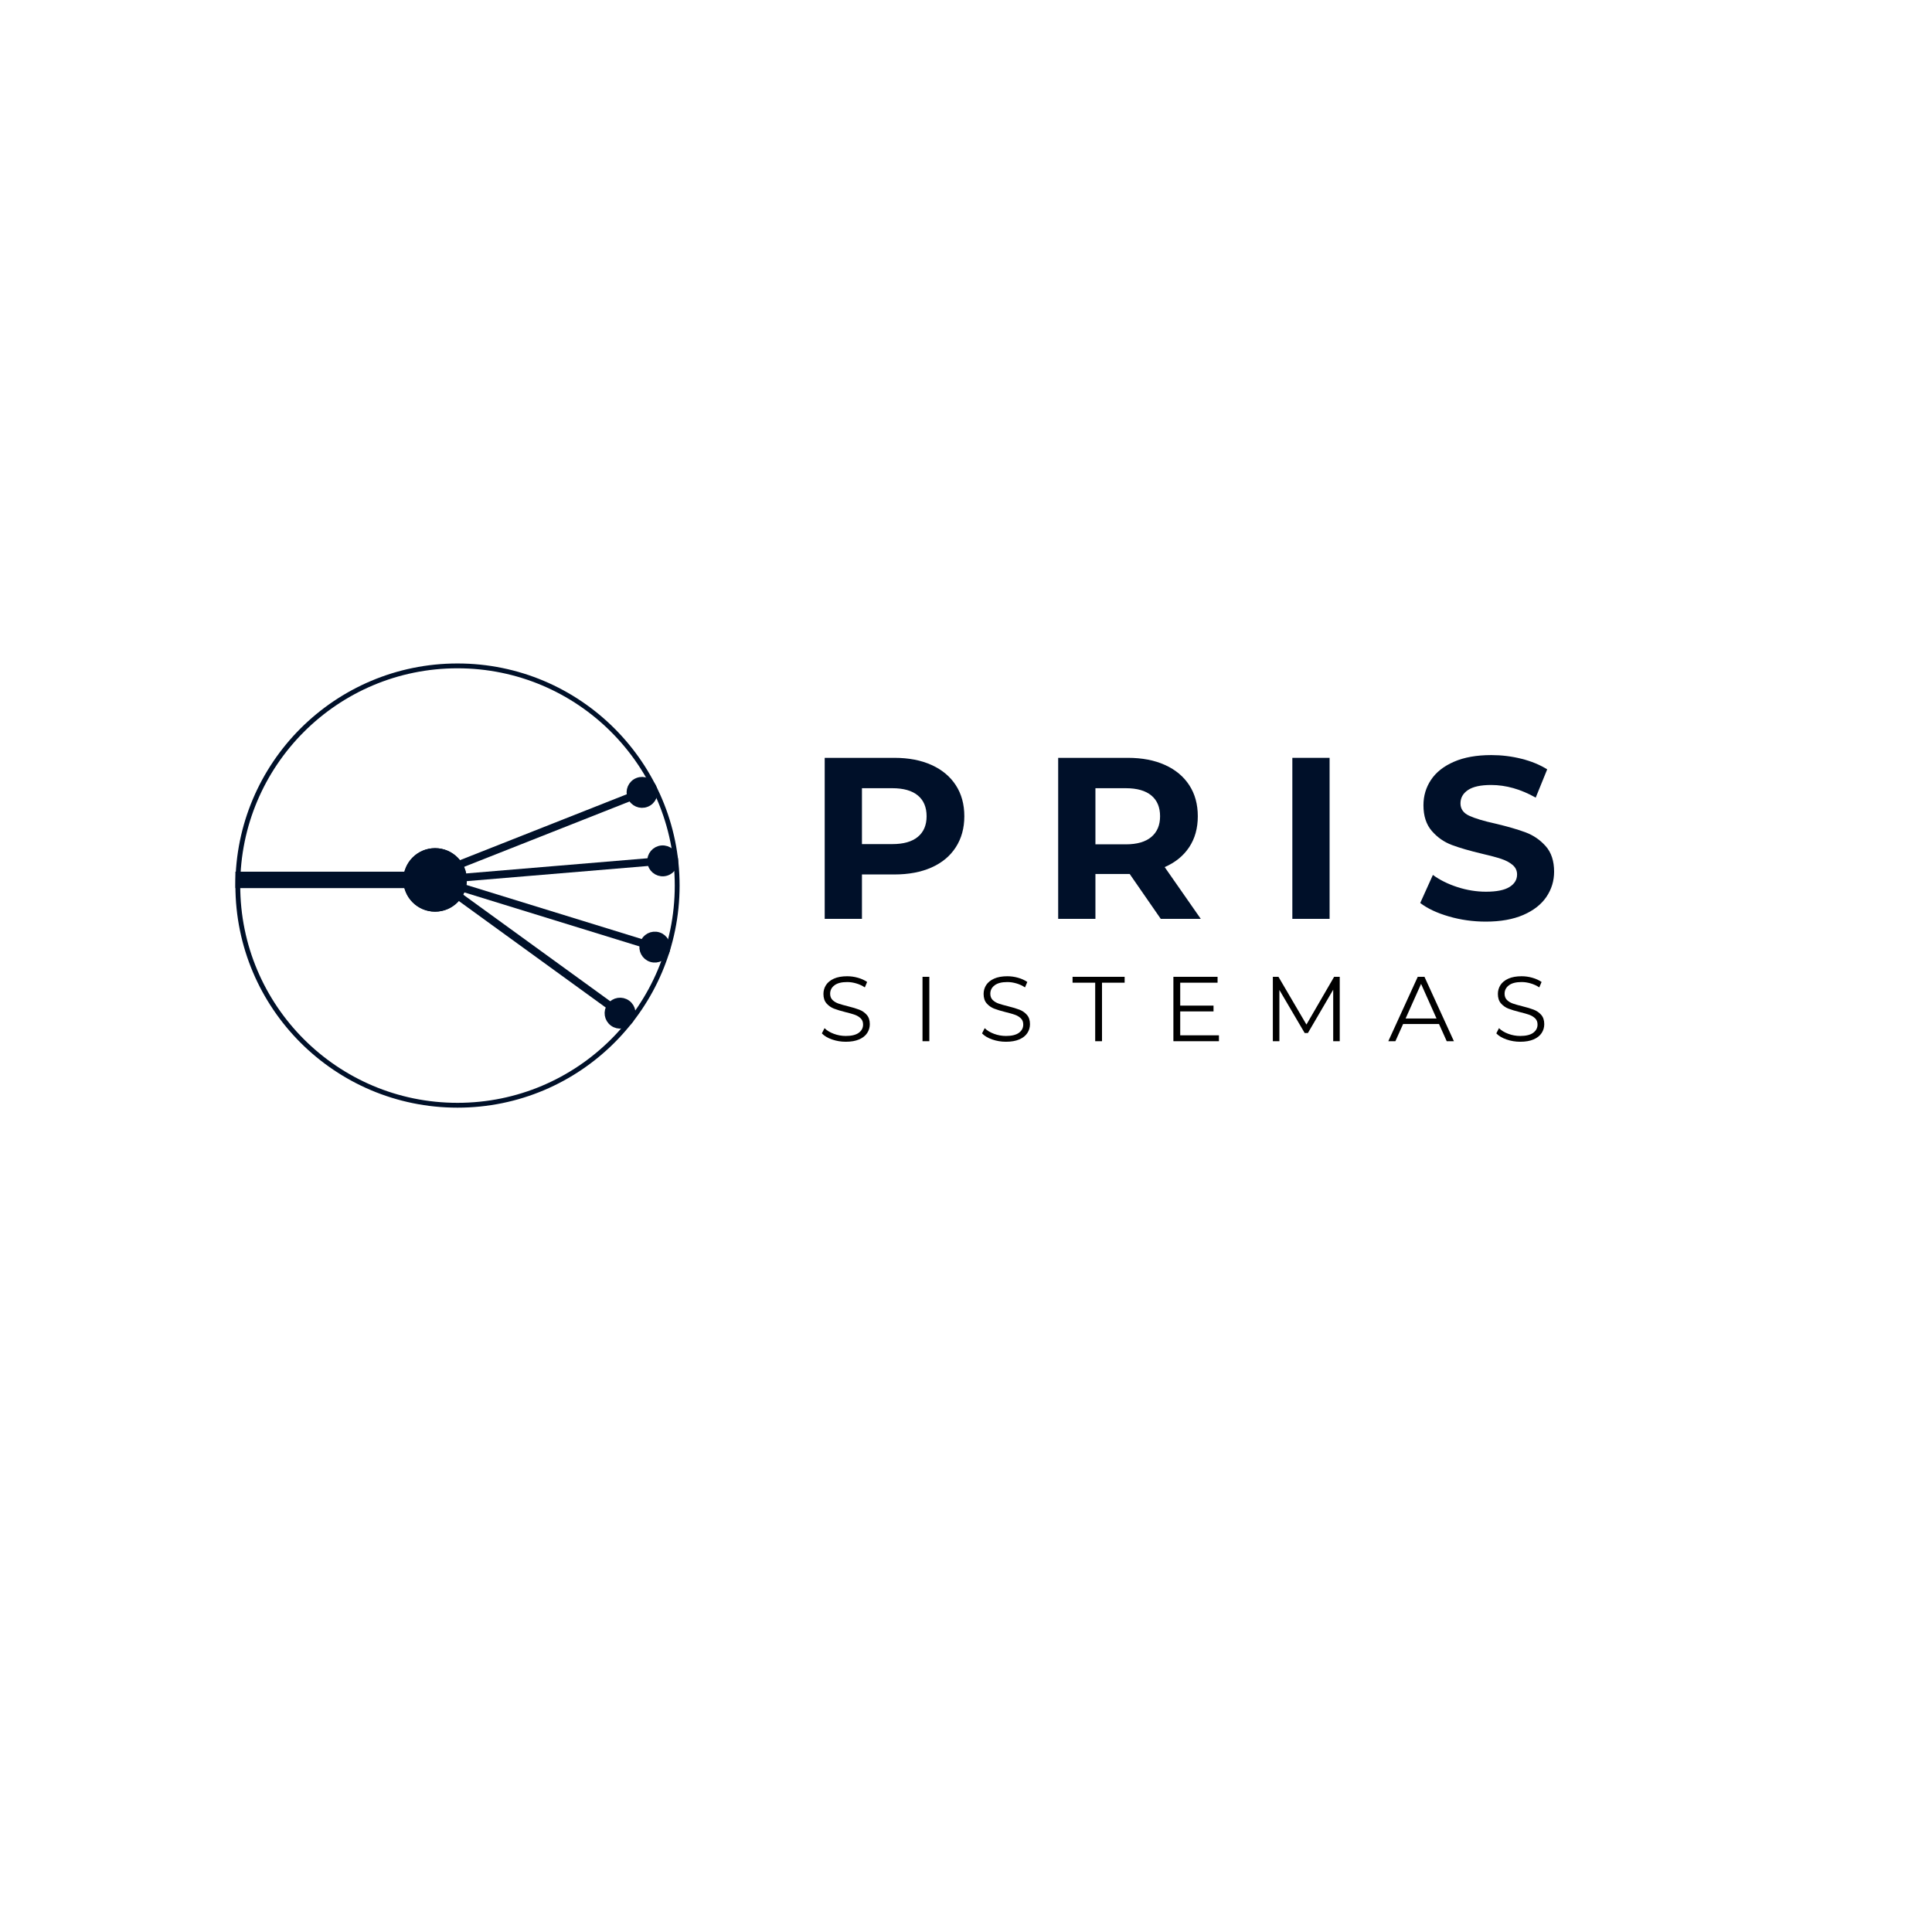
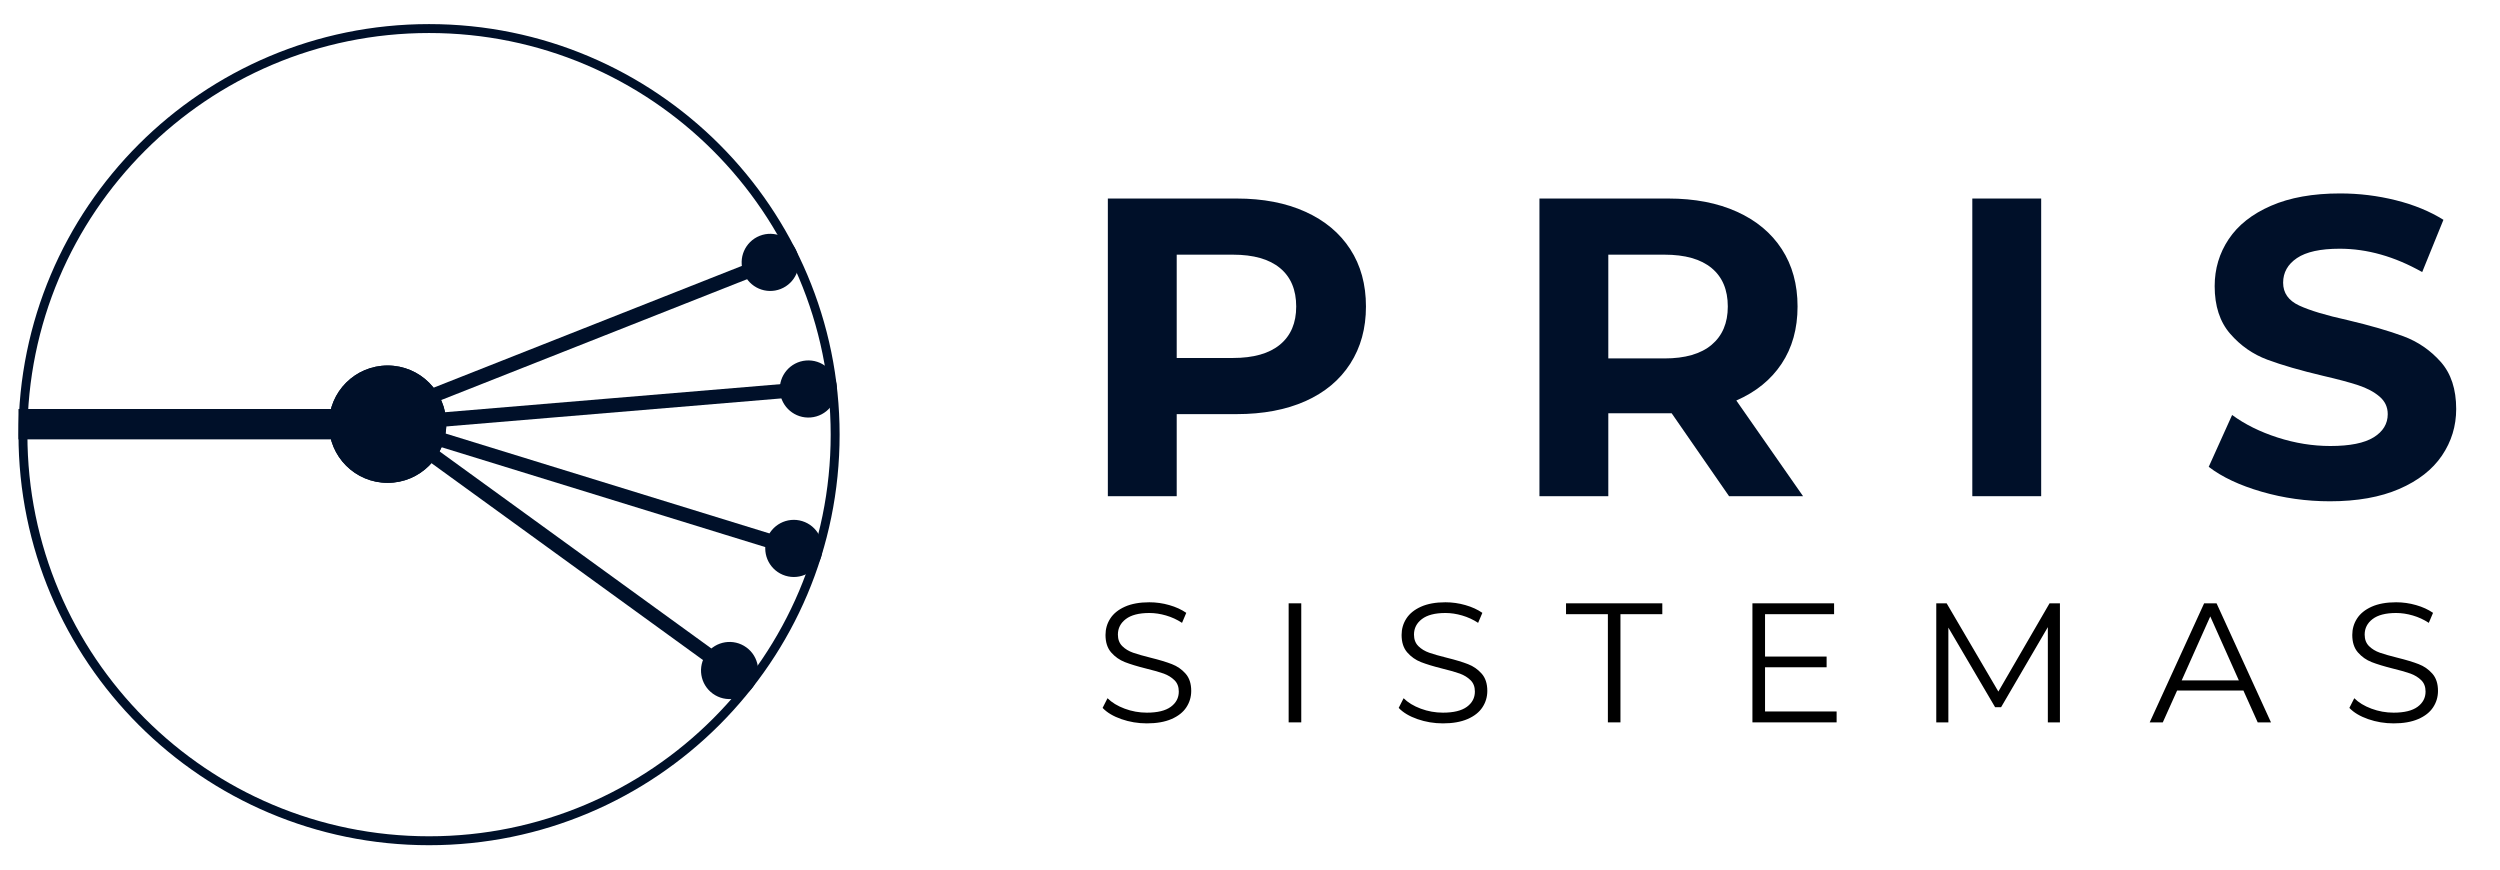
- <svg xmlns="http://www.w3.org/2000/svg" width="2000" zoomAndPan="magnify" viewBox="0 0 1500 1500" height="2000" preserveAspectRatio="xMidYMid meet" version="1.0">
+ <svg xmlns="http://www.w3.org/2000/svg" viewBox="175 505 1050 365" preserveAspectRatio="xMidYMid meet" version="1.0">
  <defs>
    <g />
    <clipPath id="35cc9b2a10">
      <path d="M 182.766 515.117 L 527.637 515.117 L 527.637 859.988 L 182.766 859.988 Z M 182.766 515.117 " clip-rule="nonzero" />
    </clipPath>
    <clipPath id="2f7a3ab2ac">
      <path d="M 355.199 515.117 C 259.965 515.117 182.766 592.32 182.766 687.555 C 182.766 782.789 259.965 859.988 355.199 859.988 C 450.434 859.988 527.637 782.789 527.637 687.555 C 527.637 592.32 450.434 515.117 355.199 515.117 Z M 355.199 515.117 " clip-rule="nonzero" />
    </clipPath>
    <clipPath id="2a7872c777">
      <path d="M 313.156 658.516 L 362.441 658.516 L 362.441 707.801 L 313.156 707.801 Z M 313.156 658.516 " clip-rule="nonzero" />
    </clipPath>
    <clipPath id="e87754e9e5">
      <path d="M 337.801 658.516 C 324.191 658.516 313.156 669.547 313.156 683.156 C 313.156 696.77 324.191 707.801 337.801 707.801 C 351.41 707.801 362.441 696.77 362.441 683.156 C 362.441 669.547 351.41 658.516 337.801 658.516 Z M 337.801 658.516 " clip-rule="nonzero" />
    </clipPath>
    <clipPath id="7833d62a19">
      <path d="M 0.156 0.516 L 49.441 0.516 L 49.441 49.801 L 0.156 49.801 Z M 0.156 0.516 " clip-rule="nonzero" />
    </clipPath>
    <clipPath id="e201983f58">
      <path d="M 24.801 0.516 C 11.191 0.516 0.156 11.547 0.156 25.156 C 0.156 38.77 11.191 49.801 24.801 49.801 C 38.41 49.801 49.441 38.77 49.441 25.156 C 49.441 11.547 38.41 0.516 24.801 0.516 Z M 24.801 0.516 " clip-rule="nonzero" />
    </clipPath>
    <clipPath id="91d4d25ef4">
      <rect x="0" width="50" y="0" height="50" />
    </clipPath>
    <clipPath id="56ad06a0f4">
      <path d="M 313.156 658.516 L 362.434 658.516 L 362.434 707.793 L 313.156 707.793 Z M 313.156 658.516 " clip-rule="nonzero" />
    </clipPath>
    <clipPath id="3b3f8da2d0">
      <path d="M 337.797 658.516 C 324.188 658.516 313.156 669.547 313.156 683.152 C 313.156 696.762 324.188 707.793 337.797 707.793 C 351.402 707.793 362.434 696.762 362.434 683.152 C 362.434 669.547 351.402 658.516 337.797 658.516 Z M 337.797 658.516 " clip-rule="nonzero" />
    </clipPath>
    <clipPath id="1d646f6b86">
      <rect x="0" width="591" y="0" height="219" />
    </clipPath>
    <clipPath id="470e1b8114">
      <rect x="0" width="577" y="0" height="88" />
    </clipPath>
  </defs>
  <g clip-path="url(#35cc9b2a10)">
    <g clip-path="url(#2f7a3ab2ac)">
      <path stroke-linecap="butt" transform="matrix(0.75, 0, 0, 0.75, 182.7638, 515.1189)" fill="none" stroke-linejoin="miter" d="M 229.914 -0.002 C 102.935 -0.002 0.002 102.935 0.002 229.914 C 0.002 356.894 102.935 459.826 229.914 459.826 C 356.893 459.826 459.831 356.894 459.831 229.914 C 459.831 102.935 356.893 -0.002 229.914 -0.002 Z M 229.914 -0.002 " stroke="#001029" stroke-width="10" stroke-opacity="1" stroke-miterlimit="4" />
    </g>
  </g>
  <path stroke-linecap="butt" transform="matrix(0.75, 0, 0, 0.75, 182.7638, 676.7829)" fill="none" stroke-linejoin="miter" d="M 0.002 8.498 L 189.32 8.498 " stroke="#001029" stroke-width="17" stroke-opacity="1" stroke-miterlimit="4" />
  <path stroke-linecap="butt" transform="matrix(0.747389, -0.0625233, 0.0625233, 0.747389, 337.5497, 680.1683)" fill="none" stroke-linejoin="miter" d="M 0.001 3.998 L 222.437 4 " stroke="#001029" stroke-width="8" stroke-opacity="1" stroke-miterlimit="4" />
  <path stroke-linecap="round" transform="matrix(0.747389, -0.0625233, 0.0625233, 0.747389, 337.5497, 680.1683)" fill-opacity="1" fill="#001029" fill-rule="nonzero" stroke-linejoin="round" d="M 248.439 4.001 C 248.439 10.628 243.066 16.001 236.439 16 C 229.811 16 224.438 10.627 224.439 4 C 224.439 -2.627 229.812 -8 236.439 -8 C 243.066 -8 248.439 -2.627 248.439 4.001 " stroke="#001029" stroke-width="8" stroke-opacity="1" stroke-miterlimit="4" />
  <g clip-path="url(#2a7872c777)">
    <g clip-path="url(#e87754e9e5)">
      <g transform="matrix(1, 0, 0, 1, 313, 658)">
        <g clip-path="url(#91d4d25ef4)">
          <g clip-path="url(#7833d62a19)">
            <g clip-path="url(#e201983f58)">
              <path fill="#001029" d="M 0.156 0.516 L 49.441 0.516 L 49.441 49.801 L 0.156 49.801 Z M 0.156 0.516 " fill-opacity="1" fill-rule="nonzero" />
            </g>
          </g>
        </g>
      </g>
    </g>
  </g>
  <g clip-path="url(#56ad06a0f4)">
    <g clip-path="url(#3b3f8da2d0)">
      <path stroke-linecap="butt" transform="matrix(0.75, 0, 0, 0.75, 313.1573, 658.5154)" fill="none" stroke-linejoin="miter" d="M 32.853 0 C 14.707 0 -0.001 14.709 -0.001 32.849 C -0.001 50.995 14.707 65.703 32.853 65.703 C 50.993 65.703 65.702 50.995 65.702 32.849 C 65.702 14.709 50.993 0 32.853 0 Z M 32.853 0 " stroke="#001029" stroke-width="8" stroke-opacity="1" stroke-miterlimit="4" />
    </g>
  </g>
  <path stroke-linecap="butt" transform="matrix(0.716677, 0.221074, -0.221074, 0.716677, 343.4617, 681.318)" fill="none" stroke-linejoin="miter" d="M 0.001 3.998 L 217.383 4 " stroke="#001029" stroke-width="8" stroke-opacity="1" stroke-miterlimit="4" />
  <path stroke-linecap="round" transform="matrix(0.716677, 0.221074, -0.221074, 0.716677, 343.4617, 681.318)" fill-opacity="1" fill="#001029" fill-rule="nonzero" stroke-linejoin="round" d="M 243.388 4.001 C 243.389 10.629 238.014 15.998 231.386 15.999 C 224.759 15.999 219.384 10.626 219.383 3.999 C 219.383 -2.629 224.758 -7.999 231.385 -7.999 C 238.013 -8 243.388 -2.627 243.388 4.001 " stroke="#001029" stroke-width="8" stroke-opacity="1" stroke-miterlimit="4" />
  <path stroke-linecap="butt" transform="matrix(0.607176, 0.44027, -0.44027, 0.607176, 342.7232, 682.3364)" fill="none" stroke-linejoin="miter" d="M -0.001 4.002 L 217.34 4 " stroke="#001029" stroke-width="8" stroke-opacity="1" stroke-miterlimit="4" />
  <path stroke-linecap="round" transform="matrix(0.607176, 0.44027, -0.44027, 0.607176, 342.7232, 682.3364)" fill-opacity="1" fill="#001029" fill-rule="nonzero" stroke-linejoin="round" d="M 243.337 3.999 C 243.337 10.626 237.964 16.001 231.337 16.001 C 224.71 16 219.339 10.624 219.339 3.998 C 219.34 -2.629 224.711 -7.998 231.338 -7.997 C 237.965 -7.996 243.338 -2.628 243.337 3.999 " stroke="#001029" stroke-width="8" stroke-opacity="1" stroke-miterlimit="4" />
  <path stroke-linecap="butt" transform="matrix(0.697547, -0.27555, 0.27555, 0.697547, 327.592, 679.4864)" fill="none" stroke-linejoin="miter" d="M 0.001 4.001 L 229.422 3.999 " stroke="#001029" stroke-width="8" stroke-opacity="1" stroke-miterlimit="4" />
  <path stroke-linecap="round" transform="matrix(0.697547, -0.27555, 0.27555, 0.697547, 327.592, 679.4864)" fill-opacity="1" fill="#001029" fill-rule="nonzero" stroke-linejoin="round" d="M 255.422 4 C 255.419 10.629 250.049 16 243.418 16.001 C 236.794 16 231.422 10.63 231.421 3.999 C 231.423 -2.625 236.794 -8.001 243.419 -8 C 250.05 -8.001 255.419 -2.627 255.422 4 " stroke="#001029" stroke-width="8" stroke-opacity="1" stroke-miterlimit="4" />
  <g transform="matrix(1, 0, 0, 1, 623, 542)">
    <g clip-path="url(#1d646f6b86)">
      <g fill="#001029" fill-opacity="1">
        <g transform="translate(2.468617, 171.3996)">
          <g>
            <path d="M 68.938 -125.016 C 80.008 -125.016 89.625 -123.164 97.781 -119.469 C 105.938 -115.781 112.219 -110.539 116.625 -103.75 C 121.031 -96.969 123.234 -88.938 123.234 -79.656 C 123.234 -70.488 121.031 -62.477 116.625 -55.625 C 112.219 -48.781 105.938 -43.539 97.781 -39.906 C 89.625 -36.281 80.008 -34.469 68.938 -34.469 L 43.75 -34.469 L 43.75 0 L 14.828 0 L 14.828 -125.016 Z M 67.328 -58.047 C 76.016 -58.047 82.617 -59.922 87.141 -63.672 C 91.672 -67.422 93.938 -72.75 93.938 -79.656 C 93.938 -86.676 91.672 -92.062 87.141 -95.812 C 82.617 -99.562 76.016 -101.438 67.328 -101.438 L 43.75 -101.438 L 43.75 -58.047 Z M 67.328 -58.047 " />
          </g>
        </g>
      </g>
      <g fill="#001029" fill-opacity="1">
        <g transform="translate(133.197, 171.3996)">
          <g />
        </g>
      </g>
      <g fill="#001029" fill-opacity="1">
        <g transform="translate(183.7382, 171.3996)">
          <g>
            <path d="M 94.469 0 L 70.359 -34.828 L 43.75 -34.828 L 43.75 0 L 14.828 0 L 14.828 -125.016 L 68.938 -125.016 C 80.008 -125.016 89.625 -123.164 97.781 -119.469 C 105.938 -115.781 112.219 -110.539 116.625 -103.75 C 121.031 -96.969 123.234 -88.938 123.234 -79.656 C 123.234 -70.363 121 -62.352 116.531 -55.625 C 112.062 -48.906 105.723 -43.758 97.516 -40.188 L 125.547 0 Z M 93.938 -79.656 C 93.938 -86.676 91.672 -92.062 87.141 -95.812 C 82.617 -99.562 76.016 -101.438 67.328 -101.438 L 43.75 -101.438 L 43.75 -57.859 L 67.328 -57.859 C 76.016 -57.859 82.617 -59.766 87.141 -63.578 C 91.672 -67.391 93.938 -72.75 93.938 -79.656 Z M 93.938 -79.656 " />
          </g>
        </g>
      </g>
      <g fill="#001029" fill-opacity="1">
        <g transform="translate(315.0024, 171.3996)">
          <g />
        </g>
      </g>
      <g fill="#001029" fill-opacity="1">
        <g transform="translate(365.5435, 171.3996)">
          <g>
            <path d="M 14.828 -125.016 L 43.75 -125.016 L 43.75 0 L 14.828 0 Z M 14.828 -125.016 " />
          </g>
        </g>
      </g>
      <g fill="#001029" fill-opacity="1">
        <g transform="translate(424.1213, 171.3996)">
          <g />
        </g>
      </g>
      <g fill="#001029" fill-opacity="1">
        <g transform="translate(474.6624, 171.3996)">
          <g>
            <path d="M 55.906 2.141 C 46.02 2.141 36.461 0.801 27.234 -1.875 C 18.004 -4.551 10.594 -8.035 5 -12.328 L 14.828 -34.109 C 20.18 -30.18 26.547 -27.023 33.922 -24.641 C 41.305 -22.266 48.691 -21.078 56.078 -21.078 C 64.297 -21.078 70.367 -22.297 74.297 -24.734 C 78.223 -27.172 80.188 -30.414 80.188 -34.469 C 80.188 -37.445 79.023 -39.914 76.703 -41.875 C 74.379 -43.844 71.398 -45.422 67.766 -46.609 C 64.141 -47.805 59.234 -49.117 53.047 -50.547 C 43.516 -52.805 35.711 -55.066 29.641 -57.328 C 23.566 -59.586 18.359 -63.219 14.016 -68.219 C 9.672 -73.219 7.5 -79.883 7.5 -88.219 C 7.5 -95.488 9.461 -102.066 13.391 -107.953 C 17.316 -113.848 23.238 -118.52 31.156 -121.969 C 39.082 -125.426 48.758 -127.156 60.188 -127.156 C 68.164 -127.156 75.961 -126.203 83.578 -124.297 C 91.203 -122.391 97.867 -119.648 103.578 -116.078 L 94.656 -94.125 C 83.102 -100.664 71.551 -103.938 60 -103.938 C 51.906 -103.938 45.922 -102.625 42.047 -100 C 38.18 -97.383 36.25 -93.938 36.25 -89.656 C 36.25 -85.363 38.484 -82.176 42.953 -80.094 C 47.422 -78.008 54.238 -75.957 63.406 -73.938 C 72.926 -71.676 80.723 -69.414 86.797 -67.156 C 92.867 -64.895 98.078 -61.32 102.422 -56.438 C 106.766 -51.551 108.938 -44.941 108.938 -36.609 C 108.938 -29.461 106.941 -22.941 102.953 -17.047 C 98.961 -11.16 92.977 -6.488 85 -3.031 C 77.031 0.414 67.332 2.141 55.906 2.141 Z M 55.906 2.141 " />
          </g>
        </g>
      </g>
    </g>
  </g>
  <g transform="matrix(1, 0, 0, 1, 632, 741)">
    <g clip-path="url(#470e1b8114)">
      <g fill="#000000" fill-opacity="1">
        <g transform="translate(2.734904, 67.39521)">
          <g>
            <path d="M 21.938 0.422 C 18.219 0.422 14.656 -0.172 11.25 -1.359 C 7.844 -2.547 5.211 -4.117 3.359 -6.078 L 5.422 -10.141 C 7.234 -8.328 9.641 -6.863 12.641 -5.75 C 15.641 -4.633 18.738 -4.078 21.938 -4.078 C 26.406 -4.078 29.758 -4.895 32 -6.531 C 34.238 -8.176 35.359 -10.312 35.359 -12.938 C 35.359 -14.938 34.75 -16.531 33.531 -17.719 C 32.32 -18.906 30.836 -19.82 29.078 -20.469 C 27.316 -21.113 24.863 -21.816 21.719 -22.578 C 17.957 -23.523 14.957 -24.438 12.719 -25.312 C 10.477 -26.195 8.562 -27.547 6.969 -29.359 C 5.375 -31.172 4.578 -33.625 4.578 -36.719 C 4.578 -39.238 5.242 -41.535 6.578 -43.609 C 7.91 -45.68 9.957 -47.336 12.719 -48.578 C 15.477 -49.816 18.906 -50.438 23 -50.438 C 25.863 -50.438 28.66 -50.039 31.391 -49.25 C 34.129 -48.469 36.5 -47.383 38.5 -46 L 36.719 -41.797 C 34.625 -43.172 32.383 -44.203 30 -44.891 C 27.625 -45.586 25.289 -45.938 23 -45.938 C 18.625 -45.938 15.328 -45.086 13.109 -43.391 C 10.891 -41.703 9.781 -39.523 9.781 -36.859 C 9.781 -34.859 10.391 -33.25 11.609 -32.031 C 12.828 -30.82 14.352 -29.895 16.188 -29.25 C 18.02 -28.613 20.484 -27.91 23.578 -27.141 C 27.242 -26.234 30.207 -25.336 32.469 -24.453 C 34.727 -23.578 36.645 -22.242 38.219 -20.453 C 39.789 -18.672 40.578 -16.258 40.578 -13.219 C 40.578 -10.695 39.895 -8.398 38.531 -6.328 C 37.176 -4.254 35.094 -2.609 32.281 -1.391 C 29.477 -0.18 26.031 0.422 21.938 0.422 Z M 21.938 0.422 " />
          </g>
        </g>
      </g>
      <g fill="#000000" fill-opacity="1">
        <g transform="translate(52.02022, 67.39521)">
          <g />
        </g>
      </g>
      <g fill="#000000" fill-opacity="1">
        <g transform="translate(76.09209, 67.39521)">
          <g>
            <path d="M 8.141 -50 L 13.438 -50 L 13.438 0 L 8.141 0 Z M 8.141 -50 " />
          </g>
        </g>
      </g>
      <g fill="#000000" fill-opacity="1">
        <g transform="translate(103.021, 67.39521)">
          <g />
        </g>
      </g>
      <g fill="#000000" fill-opacity="1">
        <g transform="translate(127.0928, 67.39521)">
          <g>
            <path d="M 21.938 0.422 C 18.219 0.422 14.656 -0.172 11.25 -1.359 C 7.844 -2.547 5.211 -4.117 3.359 -6.078 L 5.422 -10.141 C 7.234 -8.328 9.641 -6.863 12.641 -5.75 C 15.641 -4.633 18.738 -4.078 21.938 -4.078 C 26.406 -4.078 29.758 -4.895 32 -6.531 C 34.238 -8.176 35.359 -10.312 35.359 -12.938 C 35.359 -14.938 34.75 -16.531 33.531 -17.719 C 32.32 -18.906 30.836 -19.82 29.078 -20.469 C 27.316 -21.113 24.863 -21.816 21.719 -22.578 C 17.957 -23.523 14.957 -24.438 12.719 -25.312 C 10.477 -26.195 8.562 -27.547 6.969 -29.359 C 5.375 -31.172 4.578 -33.625 4.578 -36.719 C 4.578 -39.238 5.242 -41.535 6.578 -43.609 C 7.91 -45.68 9.957 -47.336 12.719 -48.578 C 15.477 -49.816 18.906 -50.438 23 -50.438 C 25.863 -50.438 28.66 -50.039 31.391 -49.25 C 34.129 -48.469 36.5 -47.383 38.5 -46 L 36.719 -41.797 C 34.625 -43.172 32.383 -44.203 30 -44.891 C 27.625 -45.586 25.289 -45.938 23 -45.938 C 18.625 -45.938 15.328 -45.086 13.109 -43.391 C 10.891 -41.703 9.781 -39.523 9.781 -36.859 C 9.781 -34.859 10.391 -33.25 11.609 -32.031 C 12.828 -30.82 14.352 -29.895 16.188 -29.25 C 18.02 -28.613 20.484 -27.91 23.578 -27.141 C 27.242 -26.234 30.207 -25.336 32.469 -24.453 C 34.727 -23.578 36.645 -22.242 38.219 -20.453 C 39.789 -18.672 40.578 -16.258 40.578 -13.219 C 40.578 -10.695 39.895 -8.398 38.531 -6.328 C 37.176 -4.254 35.094 -2.609 32.281 -1.391 C 29.477 -0.18 26.031 0.422 21.938 0.422 Z M 21.938 0.422 " />
          </g>
        </g>
      </g>
      <g fill="#000000" fill-opacity="1">
        <g transform="translate(176.3782, 67.39521)">
          <g />
        </g>
      </g>
      <g fill="#000000" fill-opacity="1">
        <g transform="translate(200.45, 67.39521)">
          <g>
            <path d="M 17.859 -45.438 L 0.281 -45.438 L 0.281 -50 L 40.719 -50 L 40.719 -45.438 L 23.141 -45.438 L 23.141 0 L 17.859 0 Z M 17.859 -45.438 " />
          </g>
        </g>
      </g>
      <g fill="#000000" fill-opacity="1">
        <g transform="translate(246.8068, 67.39521)">
          <g />
        </g>
      </g>
      <g fill="#000000" fill-opacity="1">
        <g transform="translate(270.8787, 67.39521)">
          <g>
            <path d="M 43.5 -4.578 L 43.5 0 L 8.141 0 L 8.141 -50 L 42.438 -50 L 42.438 -45.438 L 13.438 -45.438 L 13.438 -27.641 L 39.297 -27.641 L 39.297 -23.141 L 13.438 -23.141 L 13.438 -4.578 Z M 43.5 -4.578 " />
          </g>
        </g>
      </g>
      <g fill="#000000" fill-opacity="1">
        <g transform="translate(324.021, 67.39521)">
          <g />
        </g>
      </g>
      <g fill="#000000" fill-opacity="1">
        <g transform="translate(348.0929, 67.39521)">
          <g>
            <path d="M 60.078 -50 L 60.078 0 L 55 0 L 55 -40 L 35.359 -6.359 L 32.859 -6.359 L 13.219 -39.797 L 13.219 0 L 8.141 0 L 8.141 -50 L 12.5 -50 L 34.219 -12.938 L 55.719 -50 Z M 60.078 -50 " />
          </g>
        </g>
      </g>
      <g fill="#000000" fill-opacity="1">
        <g transform="translate(421.6631, 67.39521)">
          <g />
        </g>
      </g>
      <g fill="#000000" fill-opacity="1">
        <g transform="translate(445.735, 67.39521)">
          <g>
            <path d="M 39.5 -13.359 L 11.641 -13.359 L 5.641 0 L 0.141 0 L 23 -50 L 28.219 -50 L 51.078 0 L 45.5 0 Z M 37.578 -17.641 L 25.578 -44.5 L 13.578 -17.641 Z M 37.578 -17.641 " />
          </g>
        </g>
      </g>
      <g fill="#000000" fill-opacity="1">
        <g transform="translate(502.3058, 67.39521)">
          <g />
        </g>
      </g>
      <g fill="#000000" fill-opacity="1">
        <g transform="translate(526.3776, 67.39521)">
          <g>
            <path d="M 21.938 0.422 C 18.219 0.422 14.656 -0.172 11.25 -1.359 C 7.844 -2.547 5.211 -4.117 3.359 -6.078 L 5.422 -10.141 C 7.234 -8.328 9.641 -6.863 12.641 -5.75 C 15.641 -4.633 18.738 -4.078 21.938 -4.078 C 26.406 -4.078 29.758 -4.895 32 -6.531 C 34.238 -8.176 35.359 -10.312 35.359 -12.938 C 35.359 -14.938 34.75 -16.531 33.531 -17.719 C 32.32 -18.906 30.836 -19.82 29.078 -20.469 C 27.316 -21.113 24.863 -21.816 21.719 -22.578 C 17.957 -23.523 14.957 -24.438 12.719 -25.312 C 10.477 -26.195 8.562 -27.547 6.969 -29.359 C 5.375 -31.172 4.578 -33.625 4.578 -36.719 C 4.578 -39.238 5.242 -41.535 6.578 -43.609 C 7.91 -45.68 9.957 -47.336 12.719 -48.578 C 15.477 -49.816 18.906 -50.438 23 -50.438 C 25.863 -50.438 28.66 -50.039 31.391 -49.25 C 34.129 -48.469 36.5 -47.383 38.5 -46 L 36.719 -41.797 C 34.625 -43.172 32.383 -44.203 30 -44.891 C 27.625 -45.586 25.289 -45.938 23 -45.938 C 18.625 -45.938 15.328 -45.086 13.109 -43.391 C 10.891 -41.703 9.781 -39.523 9.781 -36.859 C 9.781 -34.859 10.391 -33.25 11.609 -32.031 C 12.828 -30.82 14.352 -29.895 16.188 -29.25 C 18.02 -28.613 20.484 -27.91 23.578 -27.141 C 27.242 -26.234 30.207 -25.336 32.469 -24.453 C 34.727 -23.578 36.645 -22.242 38.219 -20.453 C 39.789 -18.672 40.578 -16.258 40.578 -13.219 C 40.578 -10.695 39.895 -8.398 38.531 -6.328 C 37.176 -4.254 35.094 -2.609 32.281 -1.391 C 29.477 -0.18 26.031 0.422 21.938 0.422 Z M 21.938 0.422 " />
          </g>
        </g>
      </g>
    </g>
  </g>
</svg>
